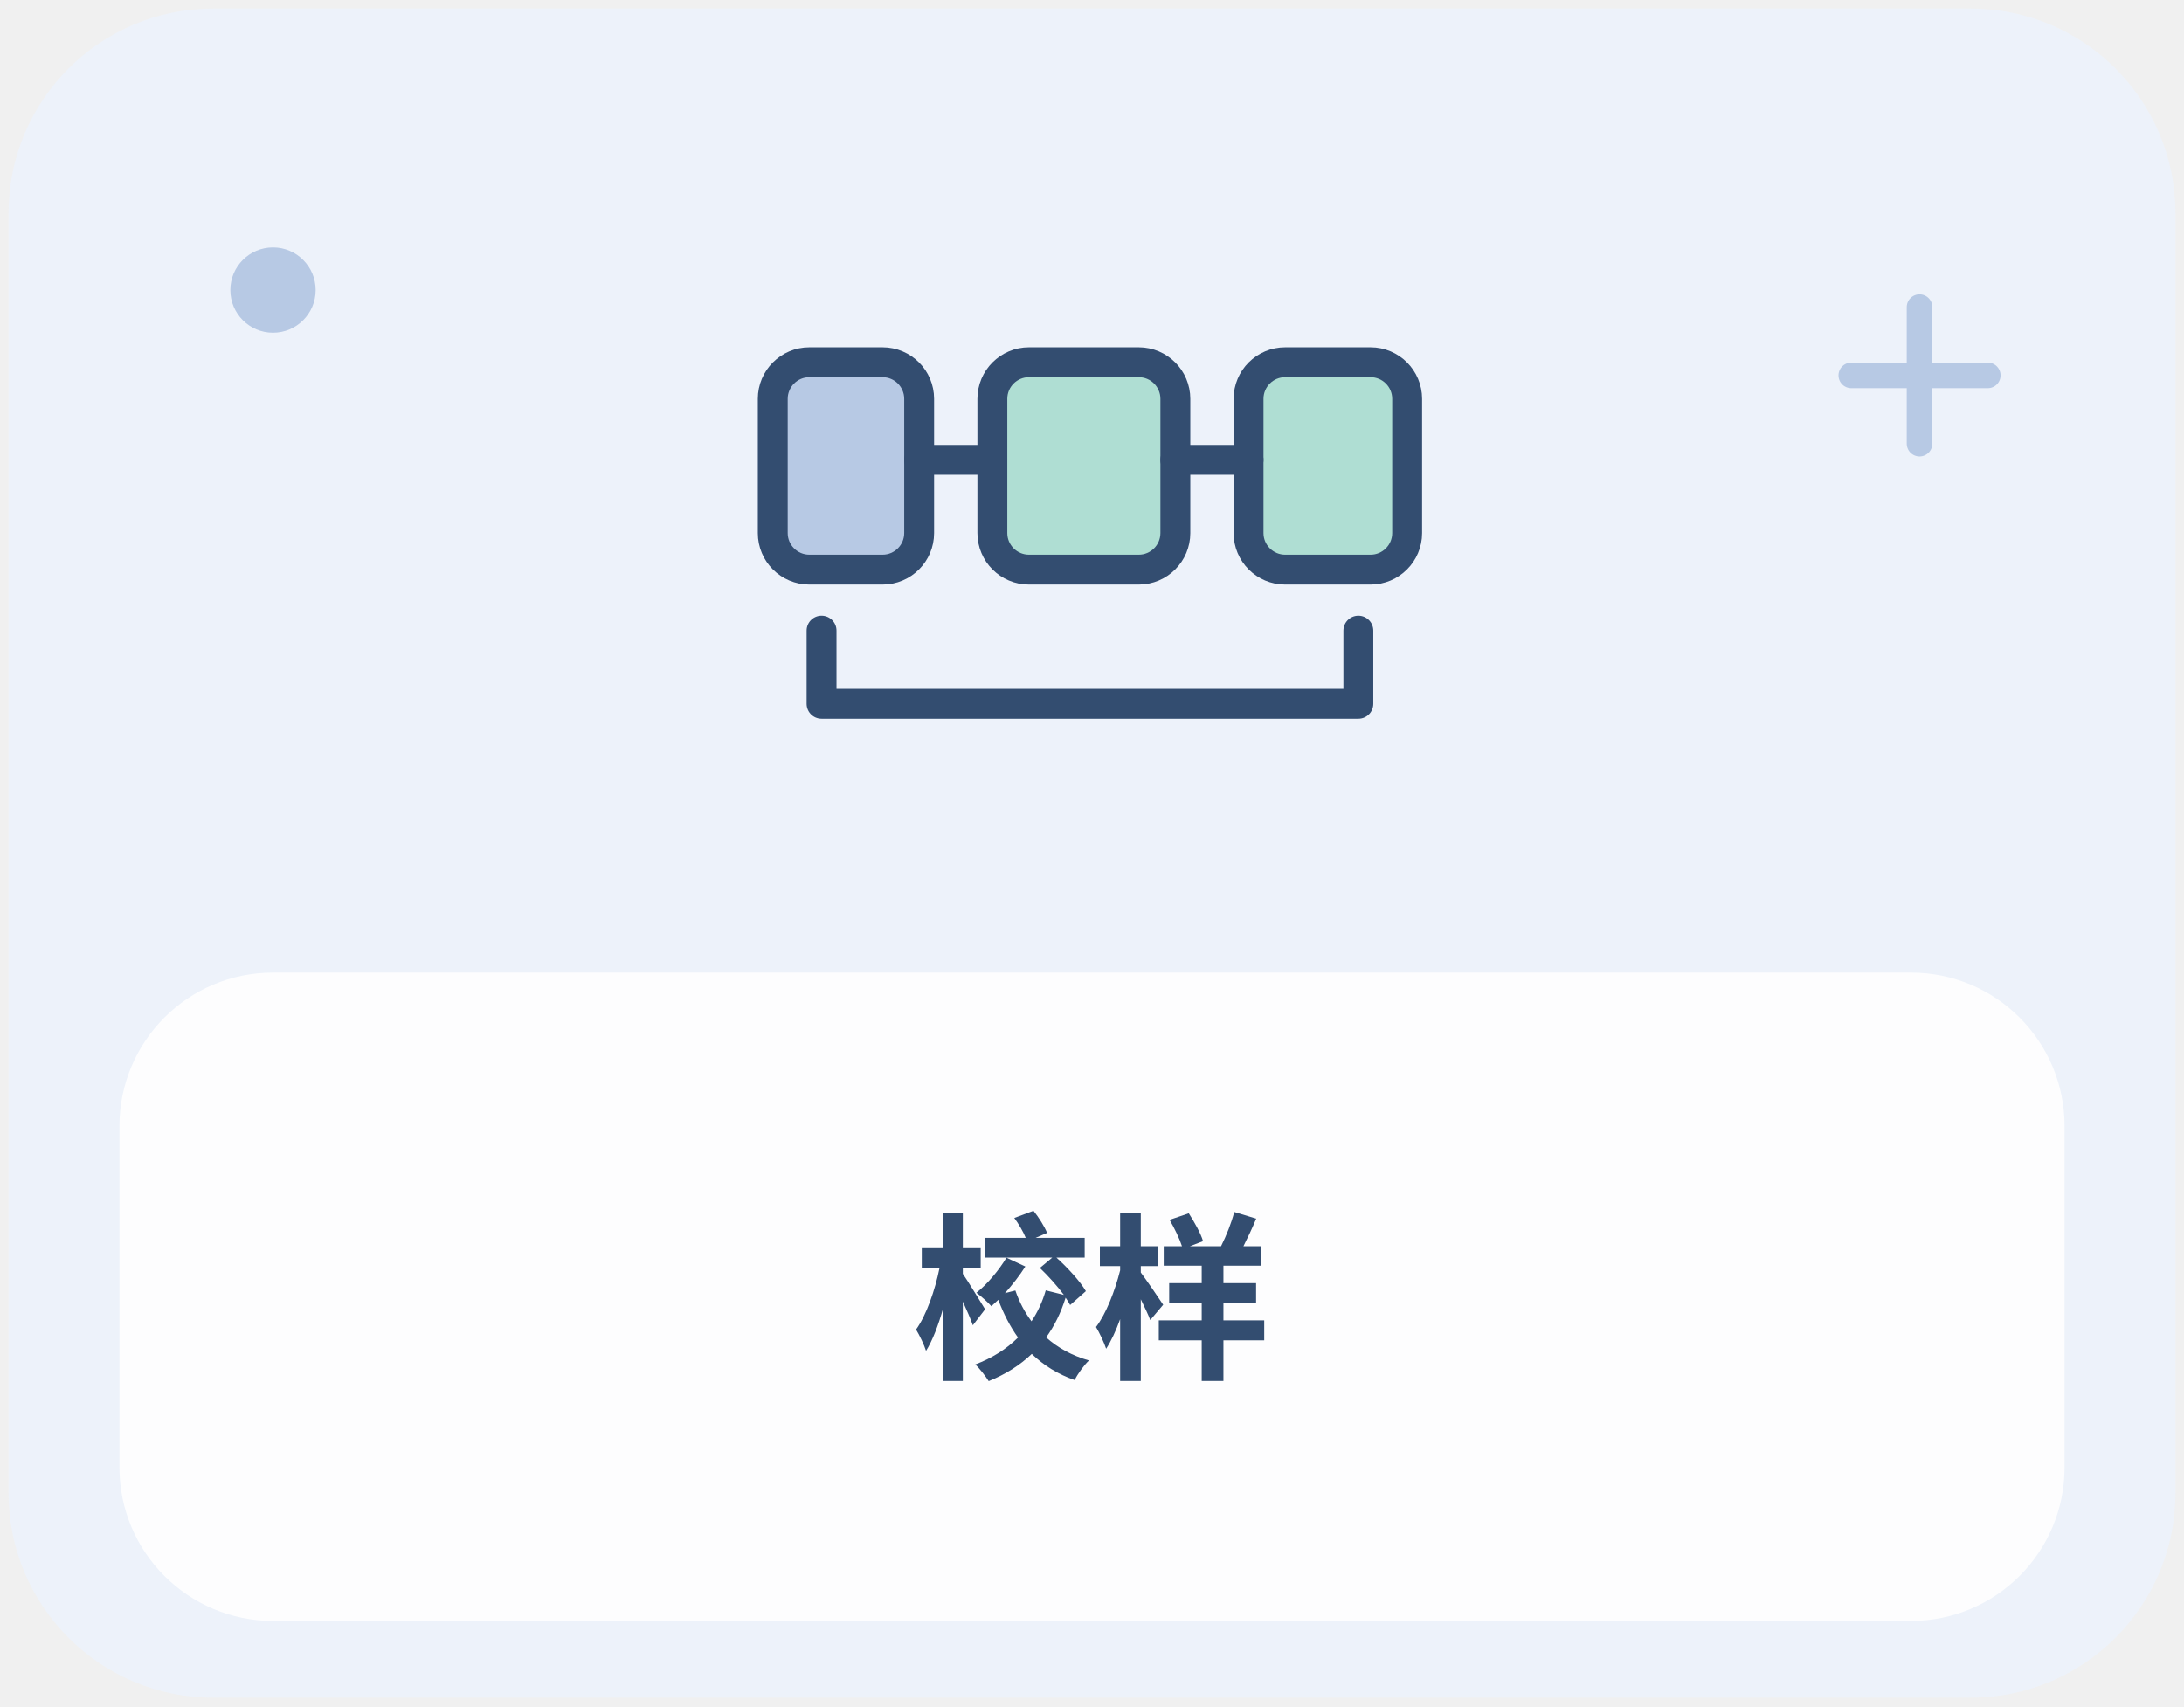
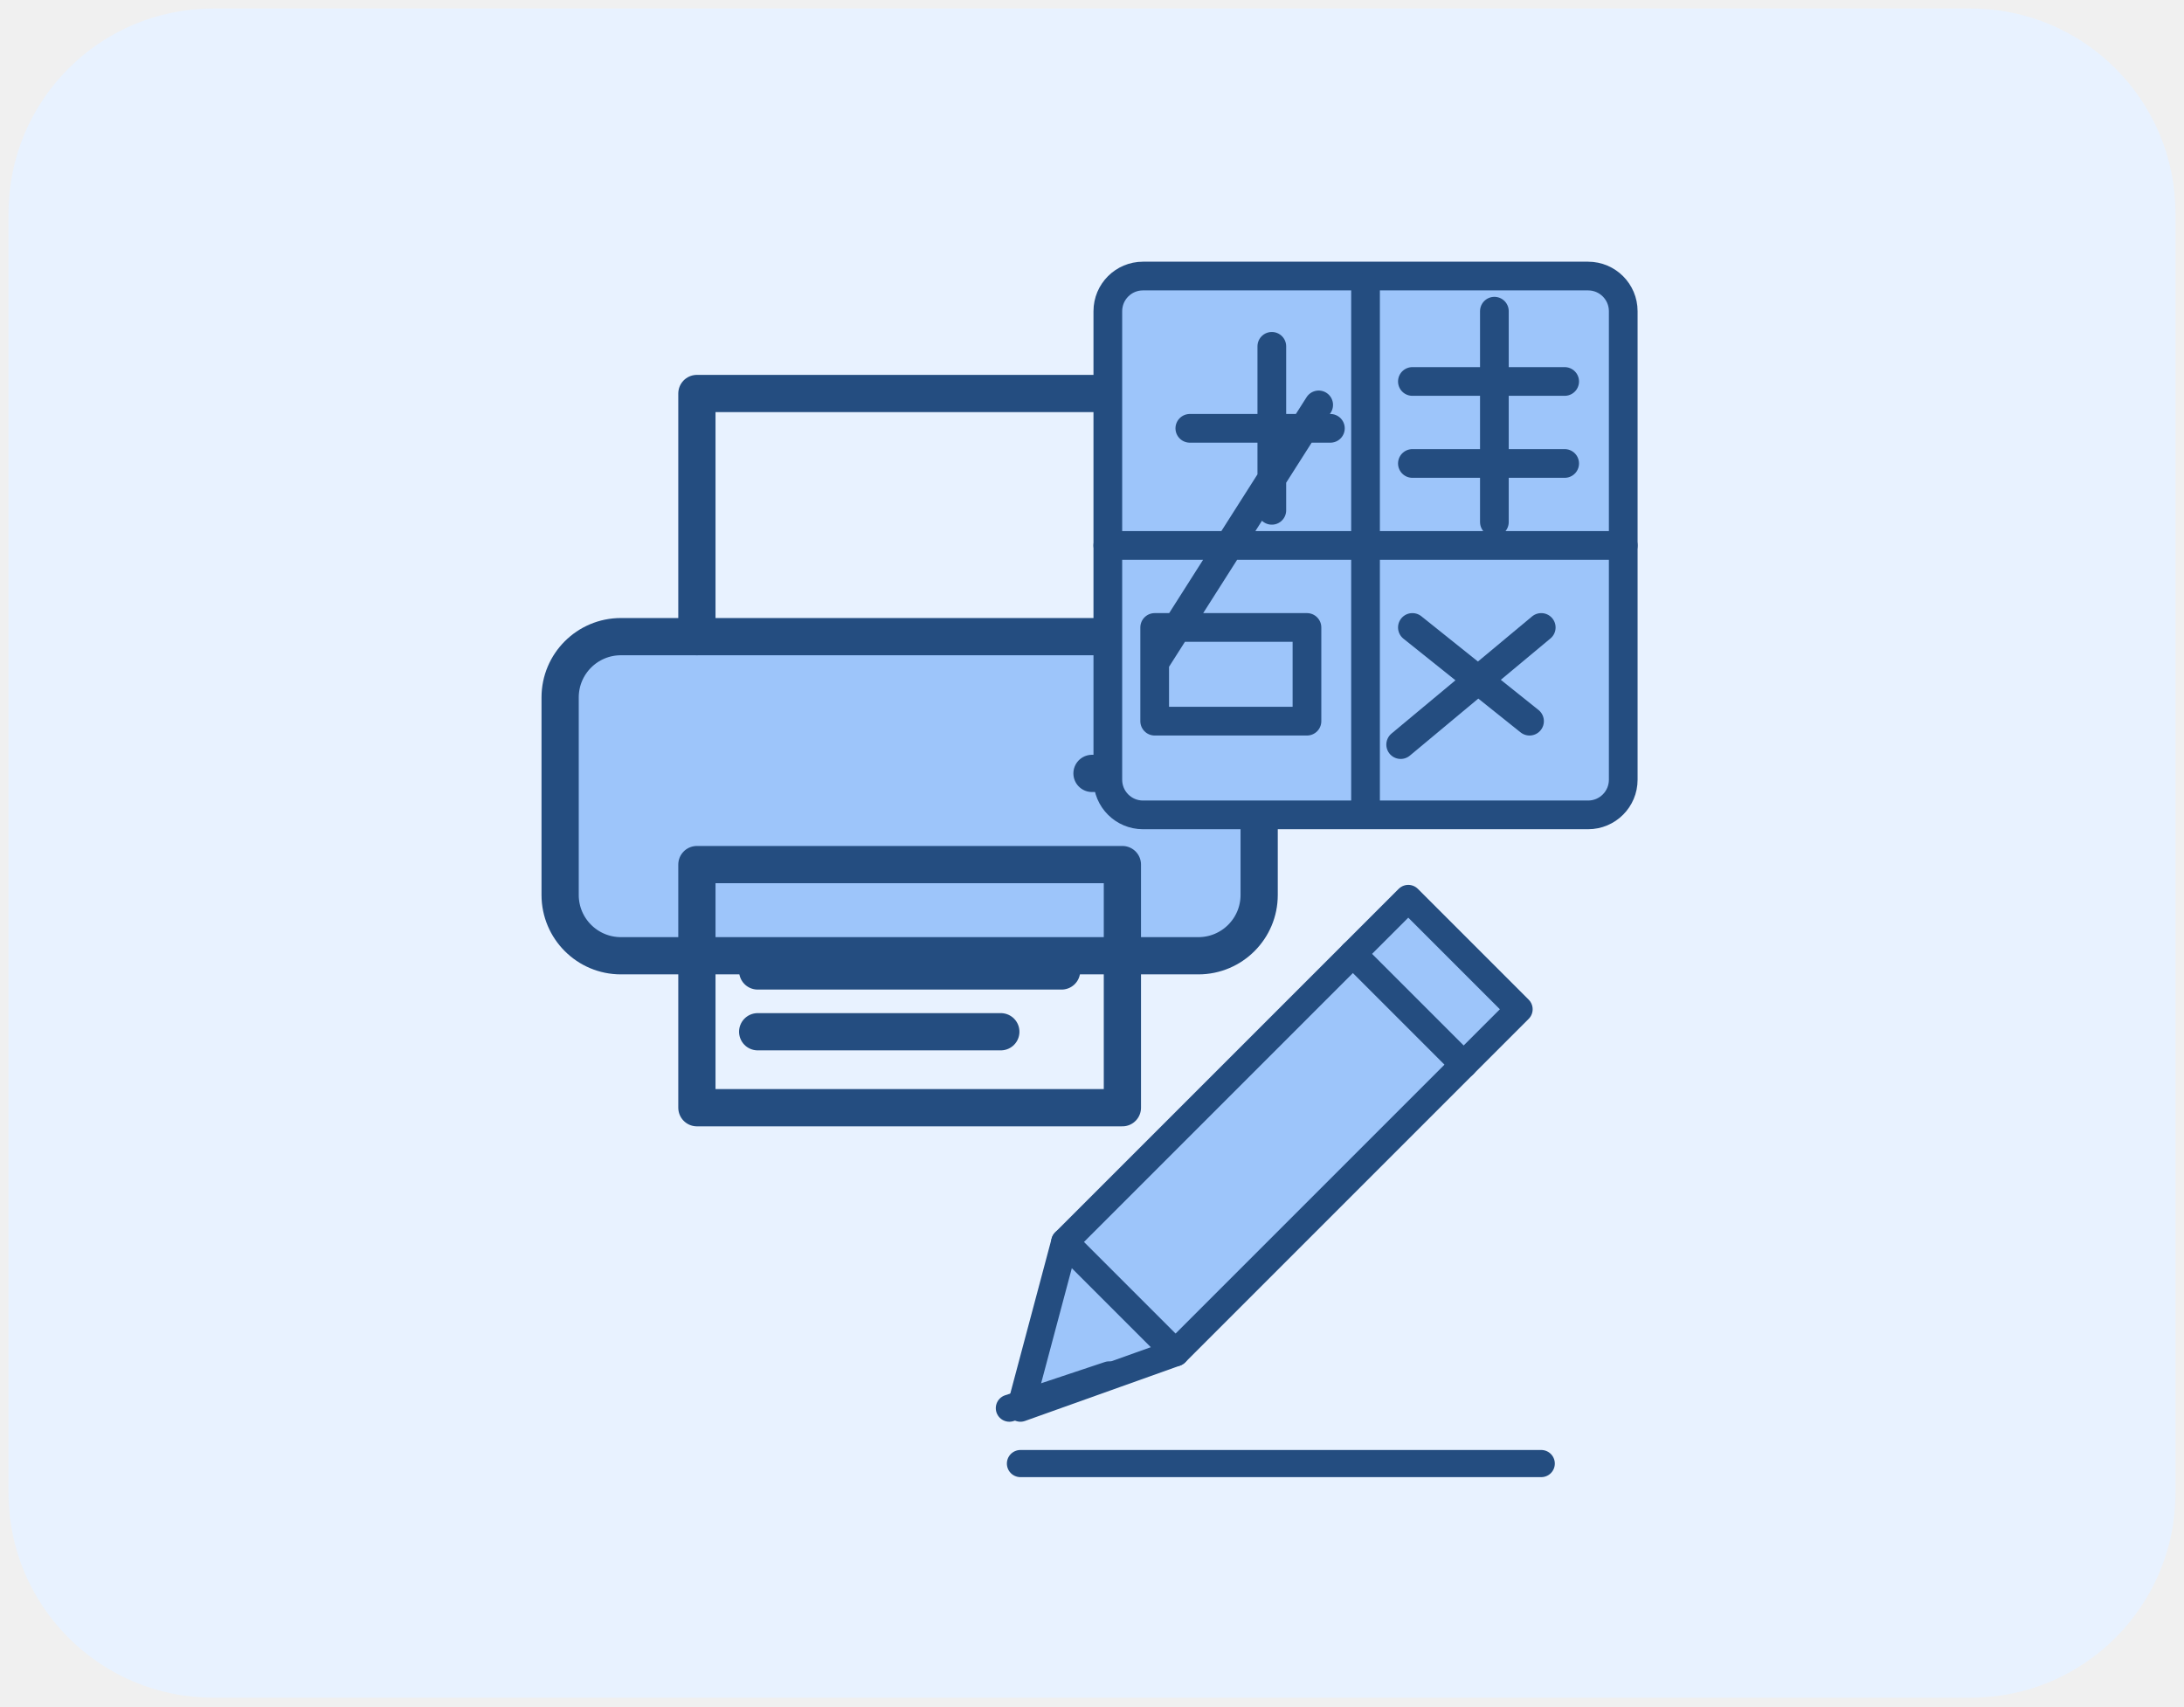
- <svg xmlns="http://www.w3.org/2000/svg" width="256" height="200" viewBox="0 0 256 200" font-family="system-ui,Noto Sans CJK SC,Microsoft YaHei,sans-serif" role="img">
-   <rect x="1" y="1" width="254" height="198" rx="24" fill="#edf2fa" />
-   <circle cx="32" cy="34" r="5" fill="#b7c9e4" />
-   <path d="M225 36v16m-8-8h16" stroke="#b7c9e4" stroke-width="3" stroke-linecap="round" />
-   <g transform="translate(82 11) scale(1.43)" stroke="#334d70" stroke-width="2.45" stroke-linecap="round" stroke-linejoin="round" fill="none">
-     <rect x="6" y="22" width="12" height="17" rx="3" fill="#b7c9e4" />
-     <rect x="24" y="22" width="15" height="17" rx="3" fill="#afded3" />
-     <rect x="45" y="22" width="13" height="17" rx="3" fill="#afded3" />
-     <path d="M10 44v6h44v-6m-36-14h6m15 0h6" fill="none" />
+ <svg xmlns="http://www.w3.org/2000/svg" width="256" height="200" viewBox="0 0 256 200" font-family="system-ui,sans-serif" role="img">
+   <rect x="1" y="1" width="254" height="198" rx="24" fill="#e8f2ff" />
+   <g transform="translate(52 20) scale(2.375)" stroke="#244d80" stroke-width="2.45" stroke-linecap="round" stroke-linejoin="round" fill="none">
+     <g transform="translate(-1 5) scale(0.75)">
+       <rect x="9" y="24" width="46" height="21" rx="4" fill="#9dc5fa" />
+       <path d="M18 24V8h28v16m-28 15v16h28V39zM22 46h20m-20 4h16m6-17h5" fill="none" />
+     </g>
+     <g transform="translate(27 0) scale(0.578125)">
+       <rect x="10" y="9" width="44" height="46" rx="3" fill="#9dc5fa" />
+       <path d="M10 32h44M32 10v44m-18-12 14-22m-11 2h12m-5-7v14m12-11h13m-13 7h13m-6-13v18m-29 9h13v8H14zm22 0 10 8m-11 2 12-10" fill="none" />
+     </g>
+     <g transform="translate(23 31) scale(0.546875)">
+       <path d="M10 55l4-15L45 9l10 10-31 31z" fill="#9dc5fa" />
+       <path d="M14 40l10 10m16-36 10 10M9 55l9-3m-8 8h47" fill="none" />
+     </g>
  </g>
-   <rect x="14" y="114" width="228" height="76" rx="18" fill="#fff" opacity=".87" />
-   <text x="128" y="160" fill="#334d70" font-size="21" font-weight="700" text-anchor="middle">校样</text>
</svg>
